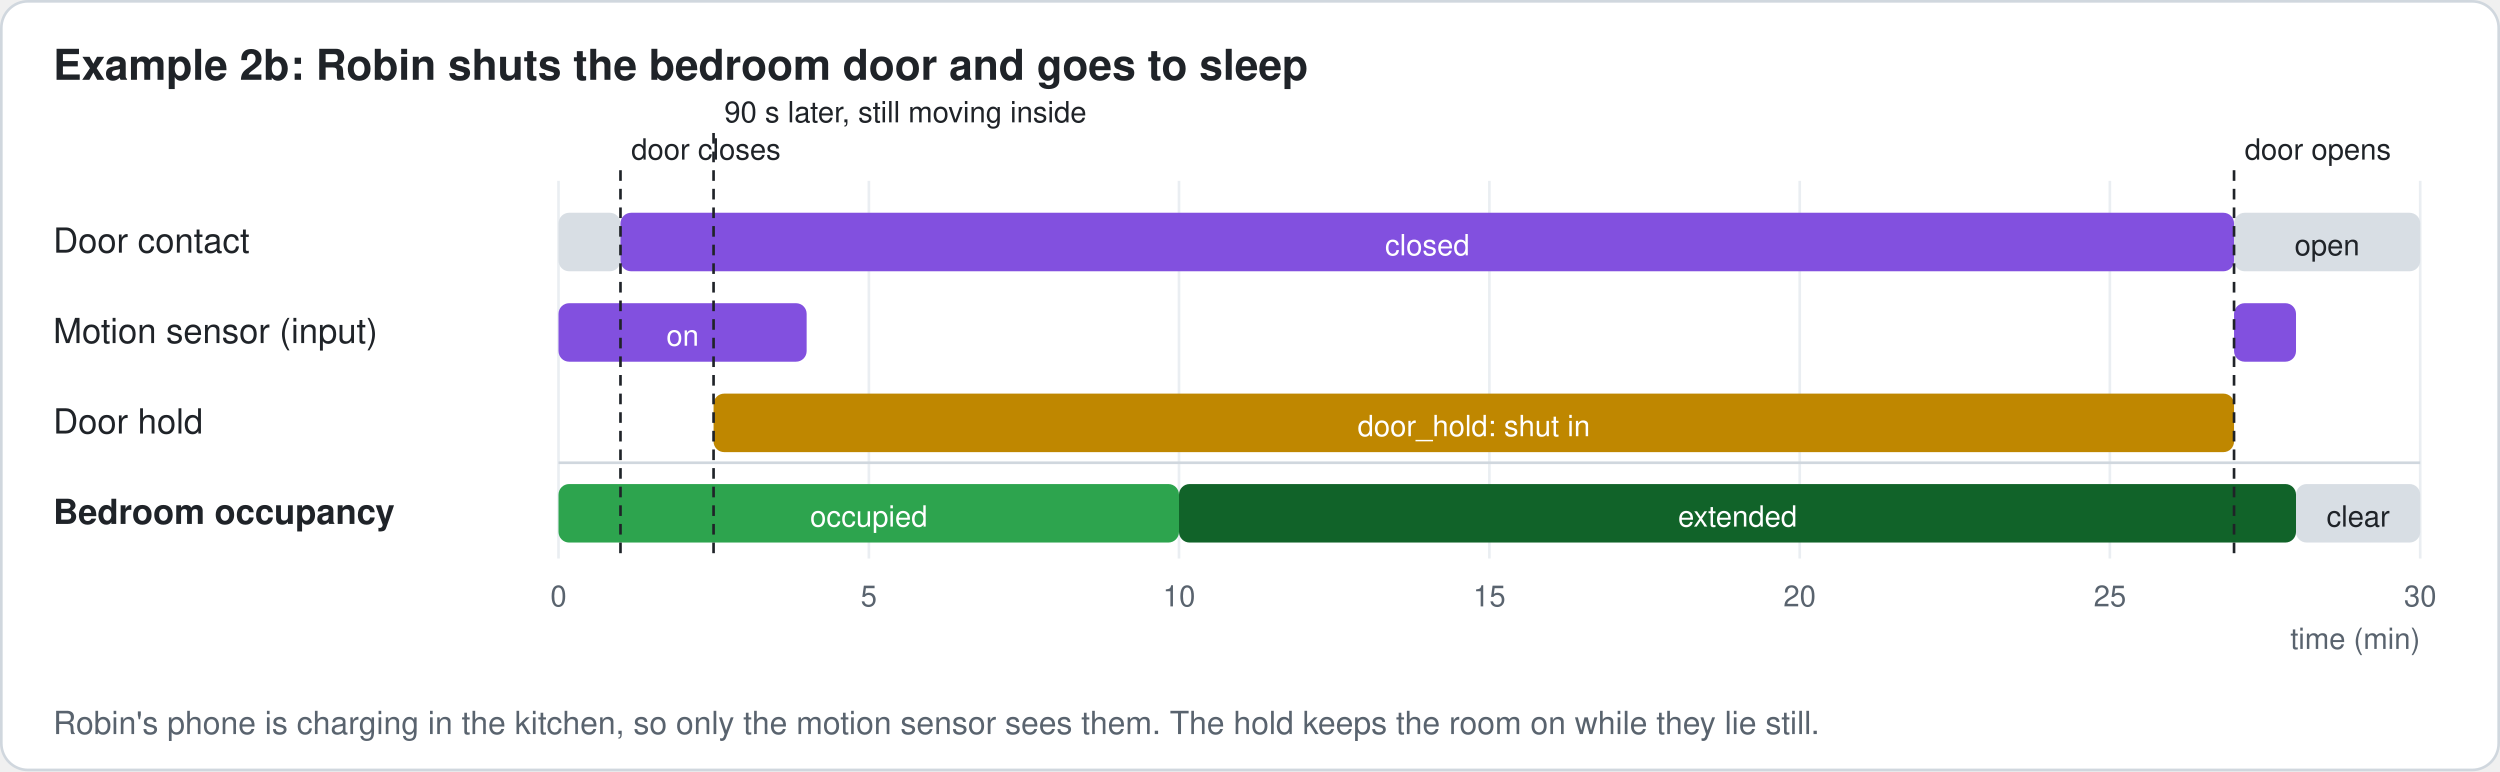
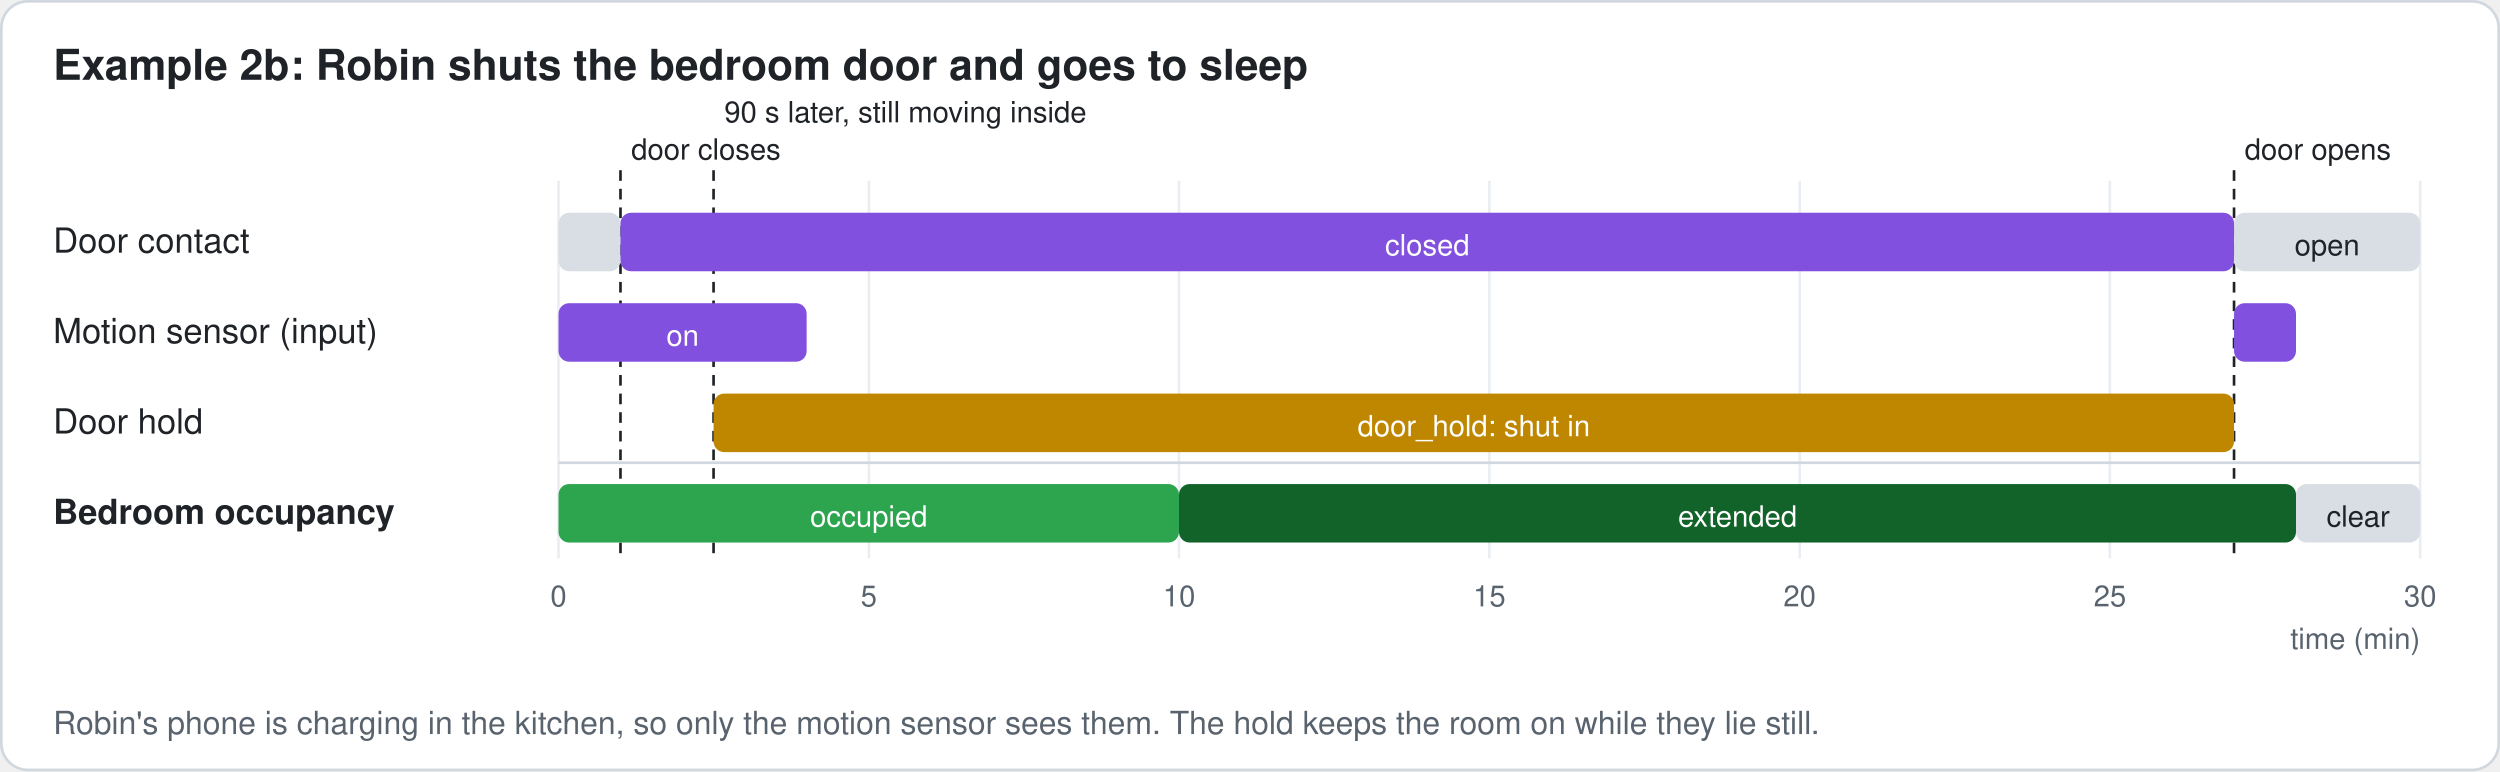
<svg xmlns="http://www.w3.org/2000/svg" width="940" height="290" viewBox="0 0 940 290" role="img" aria-label="Example 2b: Robin shuts the bedroom door and goes to sleep">
  <rect x="0.5" y="0.5" width="939" height="289" rx="10" fill="#ffffff" stroke="#d0d7de" />
  <text x="20" y="30" font-size="16" fill="#1f2328" text-anchor="start" font-weight="bold" font-family="-apple-system, Segoe UI, Helvetica, Arial, sans-serif">Example 2b: Robin shuts the bedroom door and goes to sleep</text>
  <line x1="210.0" y1="68" x2="210.0" y2="210" stroke="#eaeef2" />
  <text x="210.0" y="228" font-size="11" fill="#59636e" text-anchor="middle" font-weight="normal" font-family="-apple-system, Segoe UI, Helvetica, Arial, sans-serif">0</text>
  <line x1="326.7" y1="68" x2="326.7" y2="210" stroke="#eaeef2" />
  <text x="326.667" y="228" font-size="11" fill="#59636e" text-anchor="middle" font-weight="normal" font-family="-apple-system, Segoe UI, Helvetica, Arial, sans-serif">5</text>
  <line x1="443.3" y1="68" x2="443.3" y2="210" stroke="#eaeef2" />
  <text x="443.333" y="228" font-size="11" fill="#59636e" text-anchor="middle" font-weight="normal" font-family="-apple-system, Segoe UI, Helvetica, Arial, sans-serif">10</text>
  <line x1="560.0" y1="68" x2="560.0" y2="210" stroke="#eaeef2" />
  <text x="560.0" y="228" font-size="11" fill="#59636e" text-anchor="middle" font-weight="normal" font-family="-apple-system, Segoe UI, Helvetica, Arial, sans-serif">15</text>
  <line x1="676.7" y1="68" x2="676.7" y2="210" stroke="#eaeef2" />
  <text x="676.667" y="228" font-size="11" fill="#59636e" text-anchor="middle" font-weight="normal" font-family="-apple-system, Segoe UI, Helvetica, Arial, sans-serif">20</text>
  <line x1="793.3" y1="68" x2="793.3" y2="210" stroke="#eaeef2" />
  <text x="793.333" y="228" font-size="11" fill="#59636e" text-anchor="middle" font-weight="normal" font-family="-apple-system, Segoe UI, Helvetica, Arial, sans-serif">25</text>
  <line x1="910.0" y1="68" x2="910.0" y2="210" stroke="#eaeef2" />
  <text x="910.0" y="228" font-size="11" fill="#59636e" text-anchor="middle" font-weight="normal" font-family="-apple-system, Segoe UI, Helvetica, Arial, sans-serif">30</text>
  <text x="910" y="244" font-size="11" fill="#59636e" text-anchor="end" font-weight="normal" font-family="-apple-system, Segoe UI, Helvetica, Arial, sans-serif">time (min)</text>
+   <line x1="233.3" y1="64" x2="233.3" y2="210" stroke="#1f2328" stroke-dasharray="4 3" />
+   <line x1="268.3" y1="50" x2="268.3" y2="210" stroke="#1f2328" stroke-dasharray="4 3" />
+   <line x1="840.0" y1="64" x2="840.0" y2="210" stroke="#1f2328" stroke-dasharray="4 3" />
  <text x="20" y="95" font-size="13" fill="#1f2328" text-anchor="start" font-weight="normal" font-family="-apple-system, Segoe UI, Helvetica, Arial, sans-serif">Door contact</text>
  <rect x="210.0" y="80" width="23.3" height="22" rx="4" fill="#d8dee4" />
  <rect x="233.3" y="80" width="606.7" height="22" rx="4" fill="#8250df" />
  <text x="536.667" y="96" font-size="11" fill="#ffffff" text-anchor="middle" font-weight="normal" font-family="-apple-system, Segoe UI, Helvetica, Arial, sans-serif">closed</text>
  <rect x="840.0" y="80" width="70.0" height="22" rx="4" fill="#d8dee4" />
  <text x="875.0" y="96" font-size="11" fill="#1f2328" text-anchor="middle" font-weight="normal" font-family="-apple-system, Segoe UI, Helvetica, Arial, sans-serif">open</text>
  <text x="20" y="129" font-size="13" fill="#1f2328" text-anchor="start" font-weight="normal" font-family="-apple-system, Segoe UI, Helvetica, Arial, sans-serif">Motion sensor (input)</text>
  <rect x="210.0" y="114" width="93.3" height="22" rx="4" fill="#8250df" />
  <text x="256.667" y="130" font-size="11" fill="#ffffff" text-anchor="middle" font-weight="normal" font-family="-apple-system, Segoe UI, Helvetica, Arial, sans-serif">on</text>
  <rect x="840.0" y="114" width="23.3" height="22" rx="4" fill="#8250df" />
  <text x="20" y="163" font-size="13" fill="#1f2328" text-anchor="start" font-weight="normal" font-family="-apple-system, Segoe UI, Helvetica, Arial, sans-serif">Door hold</text>
  <rect x="268.3" y="148" width="571.7" height="22" rx="4" fill="#bf8700" />
  <text x="554.167" y="164" font-size="11" fill="#ffffff" text-anchor="middle" font-weight="normal" font-family="-apple-system, Segoe UI, Helvetica, Arial, sans-serif">door_hold: shut in</text>
  <text x="20" y="197" font-size="13" fill="#1f2328" text-anchor="start" font-weight="bold" font-family="-apple-system, Segoe UI, Helvetica, Arial, sans-serif">Bedroom occupancy</text>
  <line x1="210" y1="174" x2="910" y2="174" stroke="#d0d7de" />
  <rect x="210.0" y="182" width="233.3" height="22" rx="4" fill="#2da44e" />
  <text x="326.667" y="198" font-size="11" fill="#ffffff" text-anchor="middle" font-weight="normal" font-family="-apple-system, Segoe UI, Helvetica, Arial, sans-serif">occupied</text>
  <rect x="443.3" y="182" width="420.0" height="22" rx="4" fill="#116329" />
  <text x="653.333" y="198" font-size="11" fill="#ffffff" text-anchor="middle" font-weight="normal" font-family="-apple-system, Segoe UI, Helvetica, Arial, sans-serif">extended</text>
  <rect x="863.3" y="182" width="46.7" height="22" rx="4" fill="#d8dee4" />
  <text x="886.667" y="198" font-size="11" fill="#1f2328" text-anchor="middle" font-weight="normal" font-family="-apple-system, Segoe UI, Helvetica, Arial, sans-serif">clear</text>
-   <line x1="233.3" y1="64" x2="233.3" y2="210" stroke="#1f2328" stroke-dasharray="4 3" />
+   <rect x="235.3" y="49" width="72.2" height="14" fill="#ffffff" />
  <text x="237.333" y="60" font-size="11" fill="#1f2328" text-anchor="start" font-weight="normal" font-family="-apple-system, Segoe UI, Helvetica, Arial, sans-serif">door closes</text>
-   <line x1="268.3" y1="50" x2="268.3" y2="210" stroke="#1f2328" stroke-dasharray="4 3" />
+   <rect x="270.3" y="35" width="196.2" height="14" fill="#ffffff" />
  <text x="272.333" y="46" font-size="11" fill="#1f2328" text-anchor="start" font-weight="normal" font-family="-apple-system, Segoe UI, Helvetica, Arial, sans-serif">90 s later, still moving inside</text>
-   <line x1="840.0" y1="64" x2="840.0" y2="210" stroke="#1f2328" stroke-dasharray="4 3" />
+   <rect x="842.0" y="49" width="66.0" height="14" fill="#ffffff" />
  <text x="844.0" y="60" font-size="11" fill="#1f2328" text-anchor="start" font-weight="normal" font-family="-apple-system, Segoe UI, Helvetica, Arial, sans-serif">door opens</text>
  <text x="20" y="276" font-size="12" fill="#59636e" text-anchor="start" font-weight="normal" font-family="-apple-system, Segoe UI, Helvetica, Arial, sans-serif">Robin's phone is charging in the kitchen, so only the motion sensor sees them. The hold keeps the room on while they lie still.</text>
</svg>
